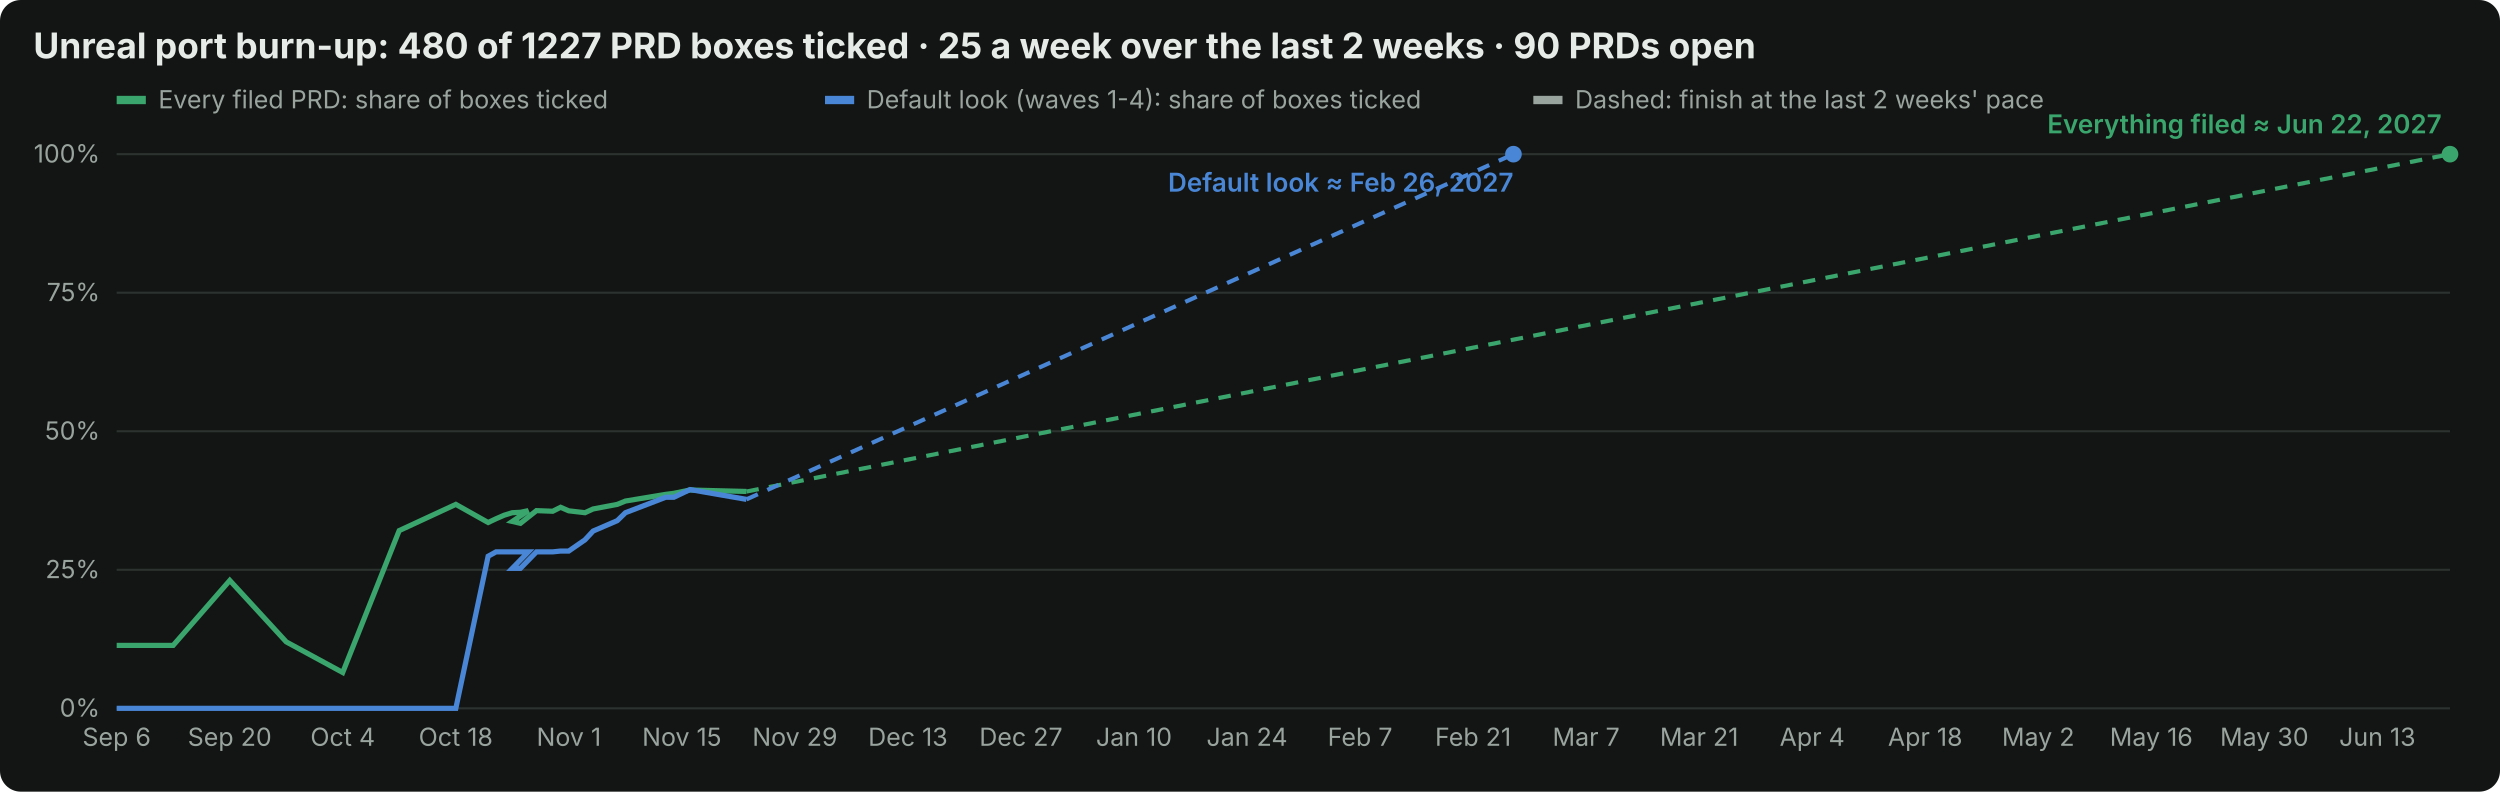
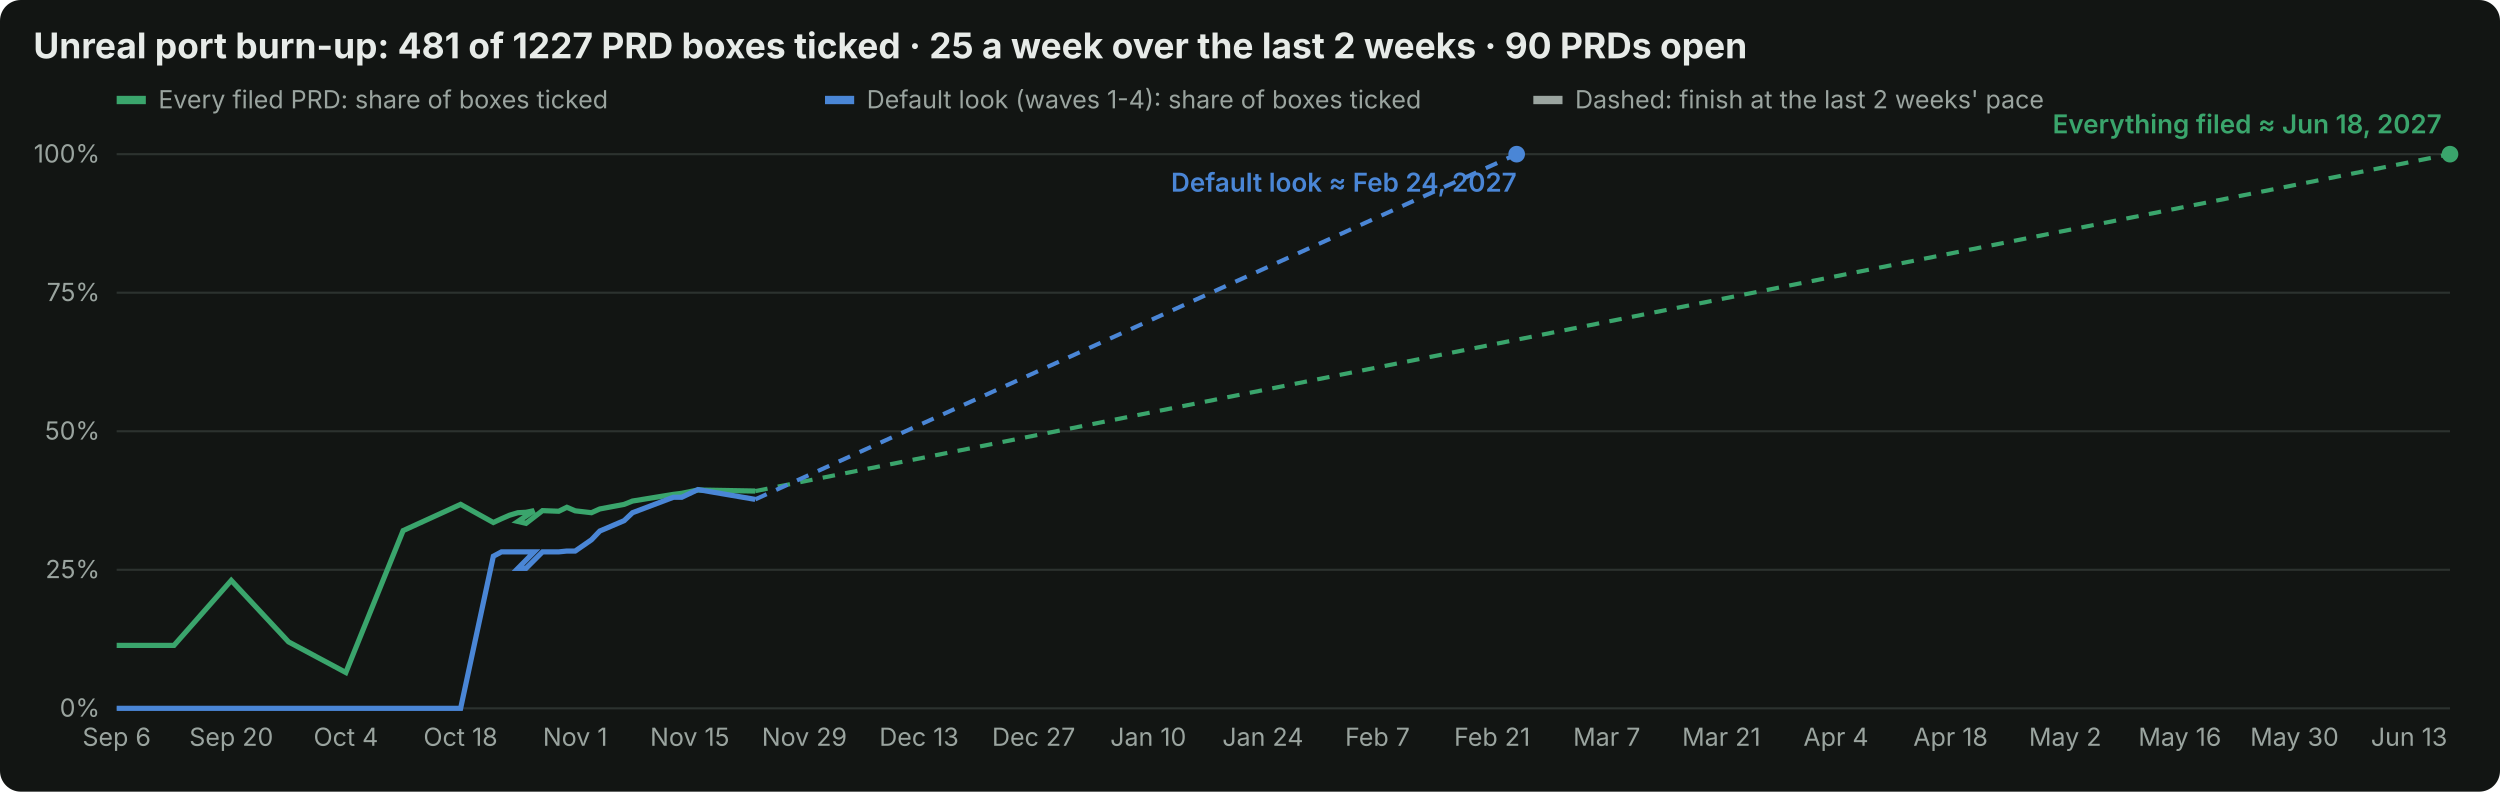
<svg xmlns="http://www.w3.org/2000/svg" viewBox="0 0 1200 380" width="1200" height="380" font-family="system-ui, -apple-system, Segoe UI, sans-serif">
  <style>.h{fill:#e7ebe8;font-size:17px;font-weight:700}.t{fill:#9aa49f;font-size:12px}.e{font-size:12.5px;font-weight:600}</style>
  <rect width="1200" height="380" rx="10" fill="#121513" />
-   <text x="16" y="28" class="h">Unreal port burn-up: 480 of 1227 PRD boxes ticked · 25 a week over the last 2 weeks · 90 PRDs open</text>
+   <text x="16" y="28" class="h">Unreal port burn-up: 481 of 1227 PRD boxes ticked · 25 a week over the last 2 weeks · 90 PRDs open</text>
  <rect x="56" y="46" width="14" height="4" fill="#3aa56c" />
  <text x="76" y="52" class="t">Every filed PRD: share of boxes ticked</text>
  <rect x="396" y="46" width="14" height="4" fill="#4a86d6" />
  <text x="416" y="52" class="t">Default look (waves 1-4): share of boxes ticked</text>
  <rect x="736" y="46" width="14" height="4" fill="#9aa49f" />
  <text x="756" y="52" class="t">Dashed: finish at the last 2 weeks' pace</text>
  <line x1="56" x2="1176" y1="340" y2="340" stroke="#2c322f" />
  <text x="48" y="344" class="t" text-anchor="end">0%</text>
  <line x1="56" x2="1176" y1="273.5" y2="273.5" stroke="#2c322f" />
  <text x="48" y="277.5" class="t" text-anchor="end">25%</text>
  <line x1="56" x2="1176" y1="207" y2="207" stroke="#2c322f" />
  <text x="48" y="211" class="t" text-anchor="end">50%</text>
  <line x1="56" x2="1176" y1="140.5" y2="140.5" stroke="#2c322f" />
  <text x="48" y="144.5" class="t" text-anchor="end">75%</text>
  <line x1="56" x2="1176" y1="74" y2="74" stroke="#2c322f" />
  <text x="48" y="78" class="t" text-anchor="end">100%</text>
  <text x="56" y="358" class="t" text-anchor="middle">Sep 6</text>
-   <text x="110.256" y="358" class="t" text-anchor="middle">Sep 20</text>
-   <text x="164.512" y="358" class="t" text-anchor="middle">Oct 4</text>
-   <text x="218.768" y="358" class="t" text-anchor="middle">Oct 18</text>
-   <text x="273.024" y="358" class="t" text-anchor="middle">Nov 1</text>
-   <text x="327.28" y="358" class="t" text-anchor="middle">Nov 15</text>
-   <text x="381.536" y="358" class="t" text-anchor="middle">Nov 29</text>
-   <text x="435.792" y="358" class="t" text-anchor="middle">Dec 13</text>
-   <text x="490.048" y="358" class="t" text-anchor="middle">Dec 27</text>
-   <text x="544.304" y="358" class="t" text-anchor="middle">Jan 10</text>
-   <text x="598.561" y="358" class="t" text-anchor="middle">Jan 24</text>
-   <text x="652.817" y="358" class="t" text-anchor="middle">Feb 7</text>
-   <text x="707.073" y="358" class="t" text-anchor="middle">Feb 21</text>
-   <text x="761.329" y="358" class="t" text-anchor="middle">Mar 7</text>
-   <text x="815.585" y="358" class="t" text-anchor="middle">Mar 21</text>
-   <text x="869.841" y="358" class="t" text-anchor="middle">Apr 4</text>
-   <text x="924.097" y="358" class="t" text-anchor="middle">Apr 18</text>
-   <text x="978.353" y="358" class="t" text-anchor="middle">May 2</text>
-   <text x="1032.609" y="358" class="t" text-anchor="middle">May 16</text>
-   <text x="1086.865" y="358" class="t" text-anchor="middle">May 30</text>
-   <text x="1141.121" y="358" class="t" text-anchor="middle">Jun 13</text>
-   <path d="M56.0,309.8L83.1,309.8L110.3,278.6L137.4,308.1L164.5,322.8L191.6,254.7L218.8,242.1L234.3,250.8L238.1,249.0L242.0,247.3L245.9,246.1L249.8,245.9L253.6,245.1L245.9,250.3L249.8,251.2L257.5,245.1L265.3,245.4L269.1,243.5L273.0,245.2L280.8,246.1L284.7,244.3L296.3,242.1L300.2,240.5L319.5,237.3L323.4,236.8L331.2,235.2L358.3,235.9" stroke="#3aa56c" stroke-width="2.5" fill="none" />
-   <path d="M56.0,340.0L83.1,340.0L110.3,340.0L137.4,340.0L164.5,340.0L191.6,340.0L218.8,340.0L234.3,267.0L238.1,264.9L242.0,264.9L245.9,264.9L249.8,264.9L253.6,264.9L245.9,272.8L249.8,272.8L257.5,264.9L265.3,264.9L269.1,264.5L273.0,264.5L280.8,259.1L284.7,254.9L296.3,249.9L300.2,246.1L319.5,238.7L323.4,238.7L331.2,235.0L358.3,239.7" stroke="#4a86d6" stroke-width="2.5" fill="none" />
-   <path d="M358.284,235.941L1176,74" stroke="#3aa56c" stroke-width="2" stroke-dasharray="6 5" fill="none" />
+   <text x="111.018" y="358" class="t" text-anchor="middle">Sep 20</text>
+   <text x="166.035" y="358" class="t" text-anchor="middle">Oct 4</text>
+   <text x="221.053" y="358" class="t" text-anchor="middle">Oct 18</text>
+   <text x="276.07" y="358" class="t" text-anchor="middle">Nov 1</text>
+   <text x="331.088" y="358" class="t" text-anchor="middle">Nov 15</text>
+   <text x="386.105" y="358" class="t" text-anchor="middle">Nov 29</text>
+   <text x="441.123" y="358" class="t" text-anchor="middle">Dec 13</text>
+   <text x="496.14" y="358" class="t" text-anchor="middle">Dec 27</text>
+   <text x="551.158" y="358" class="t" text-anchor="middle">Jan 10</text>
+   <text x="606.175" y="358" class="t" text-anchor="middle">Jan 24</text>
+   <text x="661.193" y="358" class="t" text-anchor="middle">Feb 7</text>
+   <text x="716.211" y="358" class="t" text-anchor="middle">Feb 21</text>
+   <text x="771.228" y="358" class="t" text-anchor="middle">Mar 7</text>
+   <text x="826.246" y="358" class="t" text-anchor="middle">Mar 21</text>
+   <text x="881.263" y="358" class="t" text-anchor="middle">Apr 4</text>
+   <text x="936.281" y="358" class="t" text-anchor="middle">Apr 18</text>
+   <text x="991.298" y="358" class="t" text-anchor="middle">May 2</text>
+   <text x="1046.316" y="358" class="t" text-anchor="middle">May 16</text>
+   <text x="1101.333" y="358" class="t" text-anchor="middle">May 30</text>
+   <text x="1156.351" y="358" class="t" text-anchor="middle">Jun 13</text>
+   <path d="M56.0,309.8L83.5,309.8L111.0,278.6L138.5,308.1L166.0,322.8L193.5,254.7L221.1,242.1L236.8,250.8L240.7,249.0L244.6,247.3L248.6,246.1L252.5,245.9L256.4,245.1L248.6,250.3L252.5,251.2L260.4,245.1L268.2,245.4L272.1,243.5L276.1,245.2L283.9,246.1L287.9,244.3L299.6,242.1L303.6,240.5L323.2,237.3L327.2,236.8L335.0,235.2L362.5,235.7" stroke="#3aa56c" stroke-width="2.5" fill="none" />
+   <path d="M56.0,340.0L83.5,340.0L111.0,340.0L138.5,340.0L166.0,340.0L193.5,340.0L221.1,340.0L236.8,267.0L240.7,264.9L244.6,264.9L248.6,264.9L252.5,264.9L256.4,264.9L248.6,272.8L252.5,272.8L260.4,264.9L268.2,264.9L272.1,264.5L276.1,264.5L283.9,259.1L287.9,254.9L299.6,249.9L303.6,246.1L323.2,238.7L327.2,238.7L335.0,235.0L362.5,239.7" stroke="#4a86d6" stroke-width="2.5" fill="none" />
+   <path d="M362.526,235.725L1176,74" stroke="#3aa56c" stroke-width="2" stroke-dasharray="6 5" fill="none" />
  <circle cx="1176" cy="74" r="4" fill="#3aa56c" />
-   <text x="1172" y="64" class="e" fill="#3aa56c" text-anchor="end">Everything filed ≈ Jun 22, 2027</text>
-   <path d="M358.284,239.697L726.45,74" stroke="#4a86d6" stroke-width="2" stroke-dasharray="6 5" fill="none" />
-   <circle cx="726.45" cy="74" r="4" fill="#4a86d6" />
-   <text x="726.45" y="92" class="e" fill="#4a86d6" text-anchor="end">Default look ≈ Feb 26, 2027</text>
+   <text x="1172" y="64" class="e" fill="#3aa56c" text-anchor="end">Everything filed ≈ Jun 18, 2027</text>
+   <path d="M362.526,239.697L728,74" stroke="#4a86d6" stroke-width="2" stroke-dasharray="6 5" fill="none" />
+   <circle cx="728" cy="74" r="4" fill="#4a86d6" />
+   <text x="728" y="92" class="e" fill="#4a86d6" text-anchor="end">Default look ≈ Feb 24, 2027</text>
</svg>
